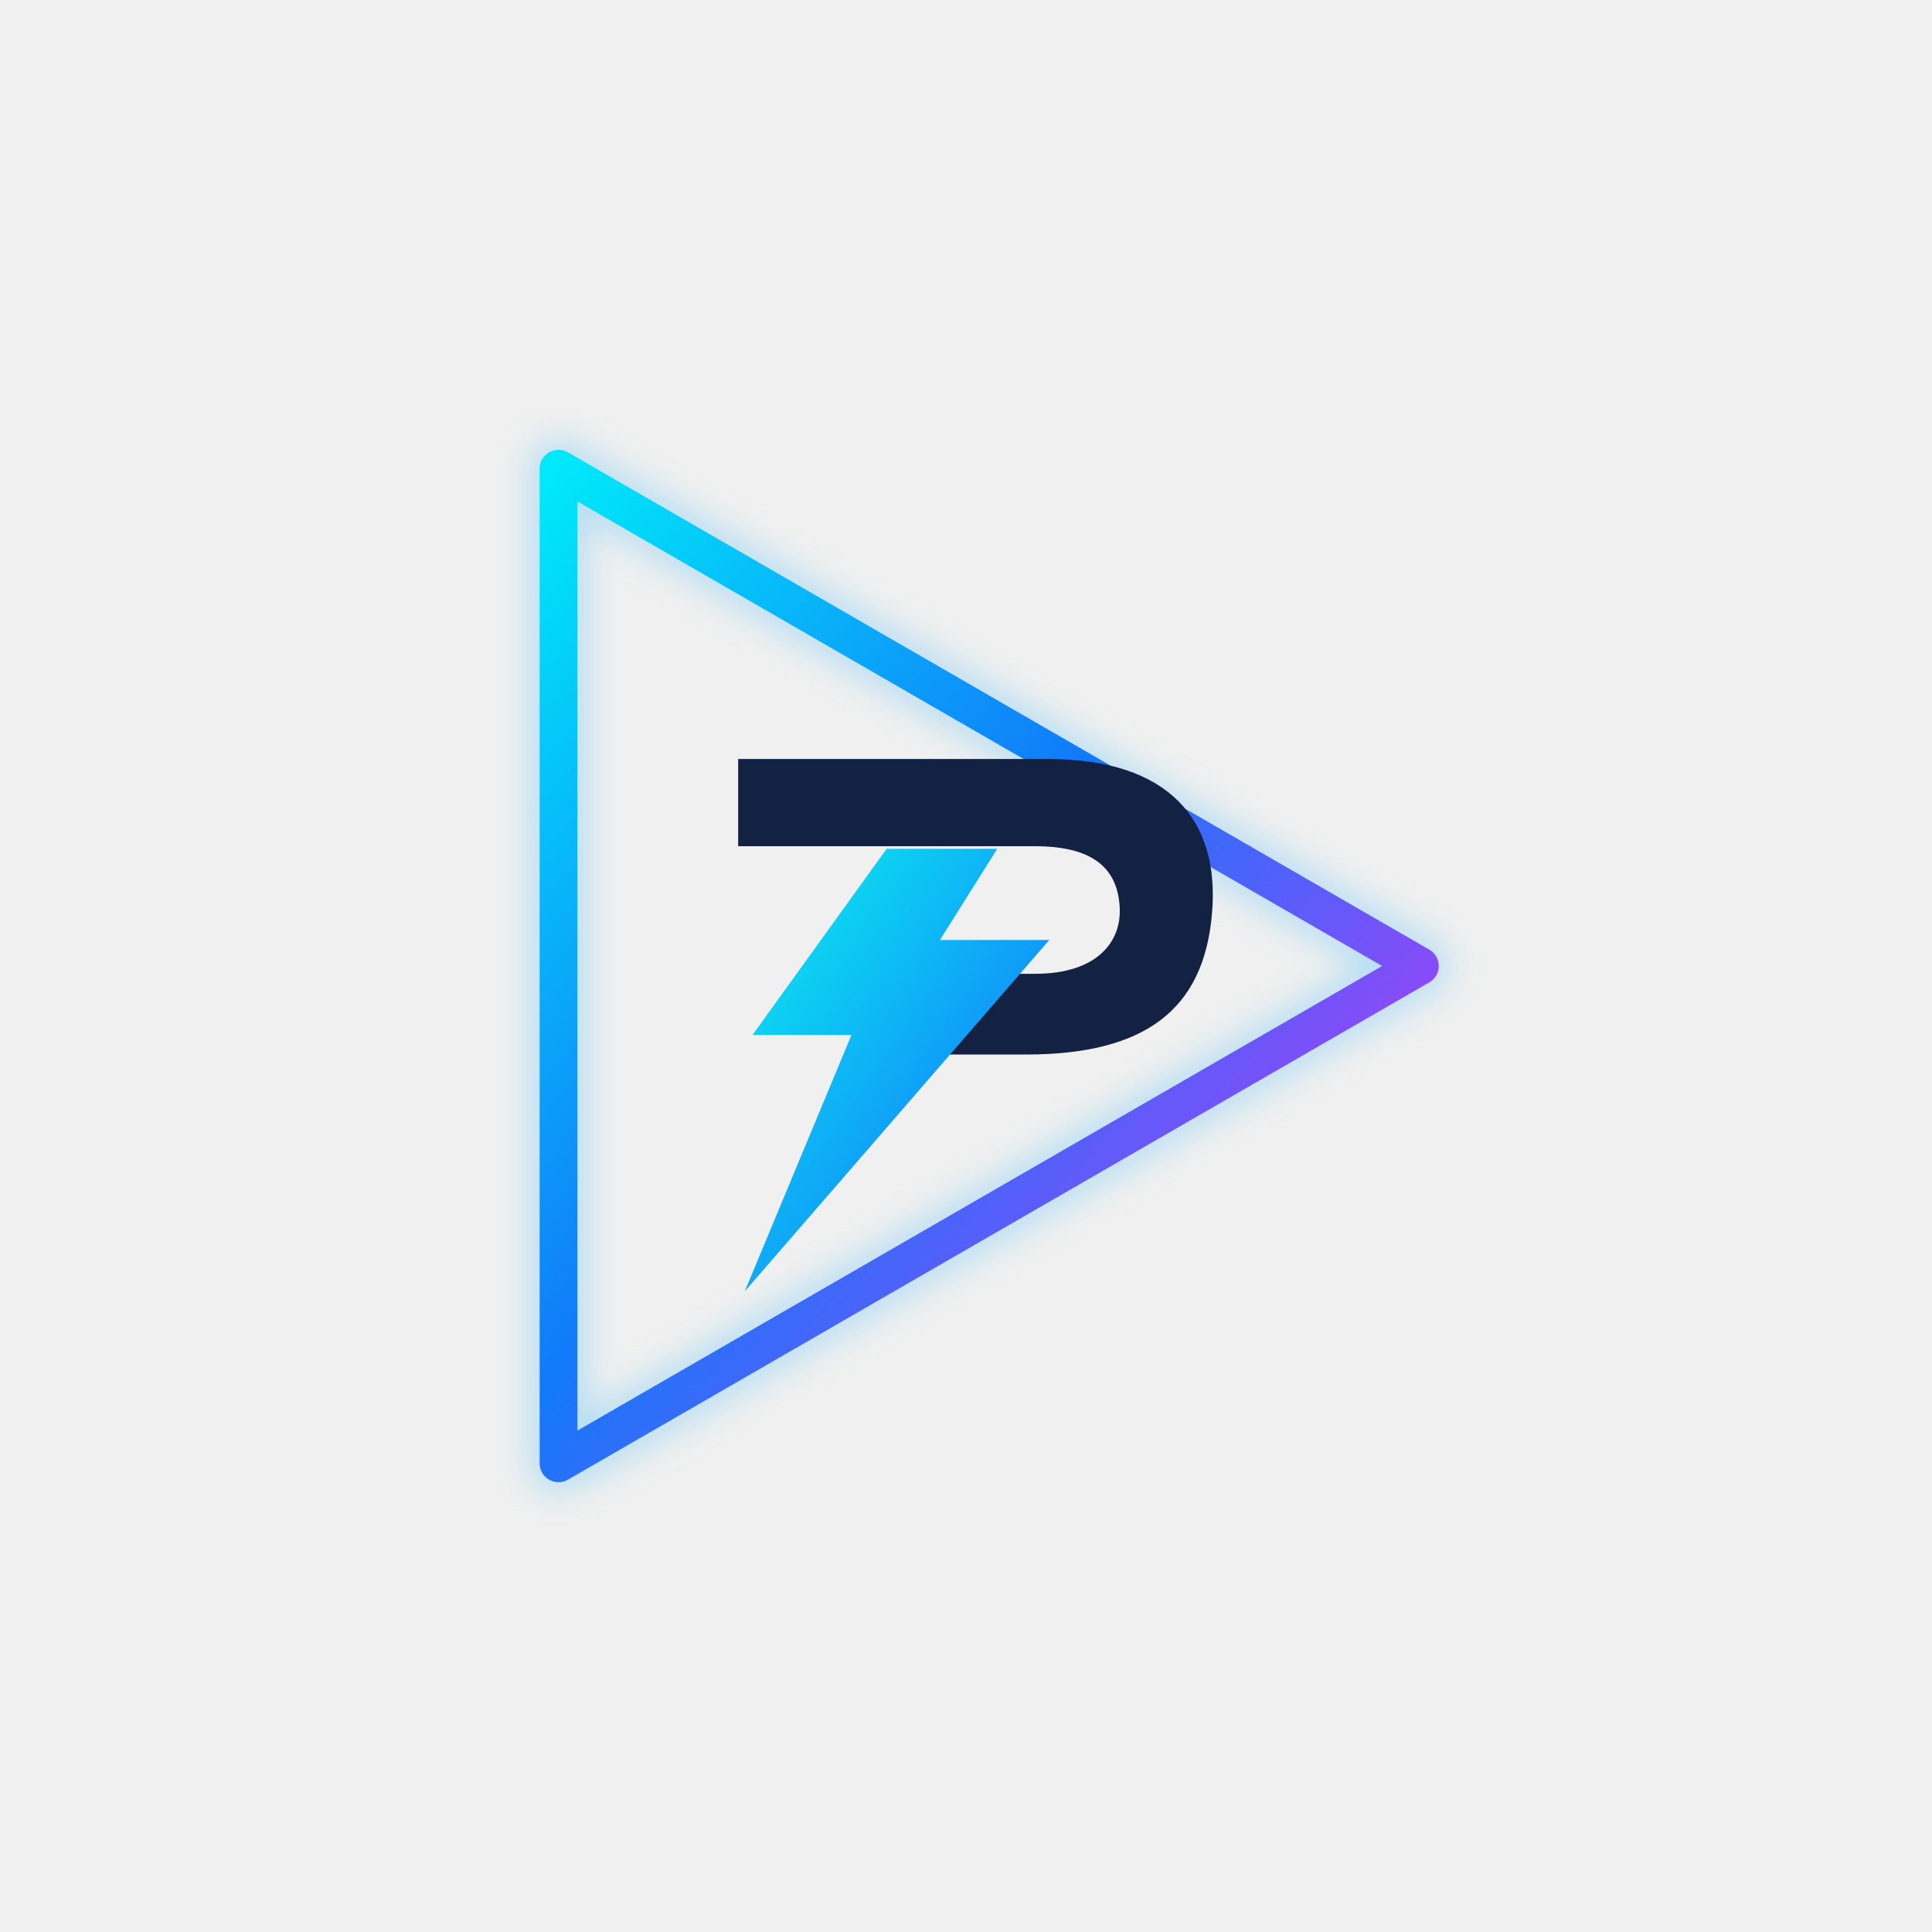
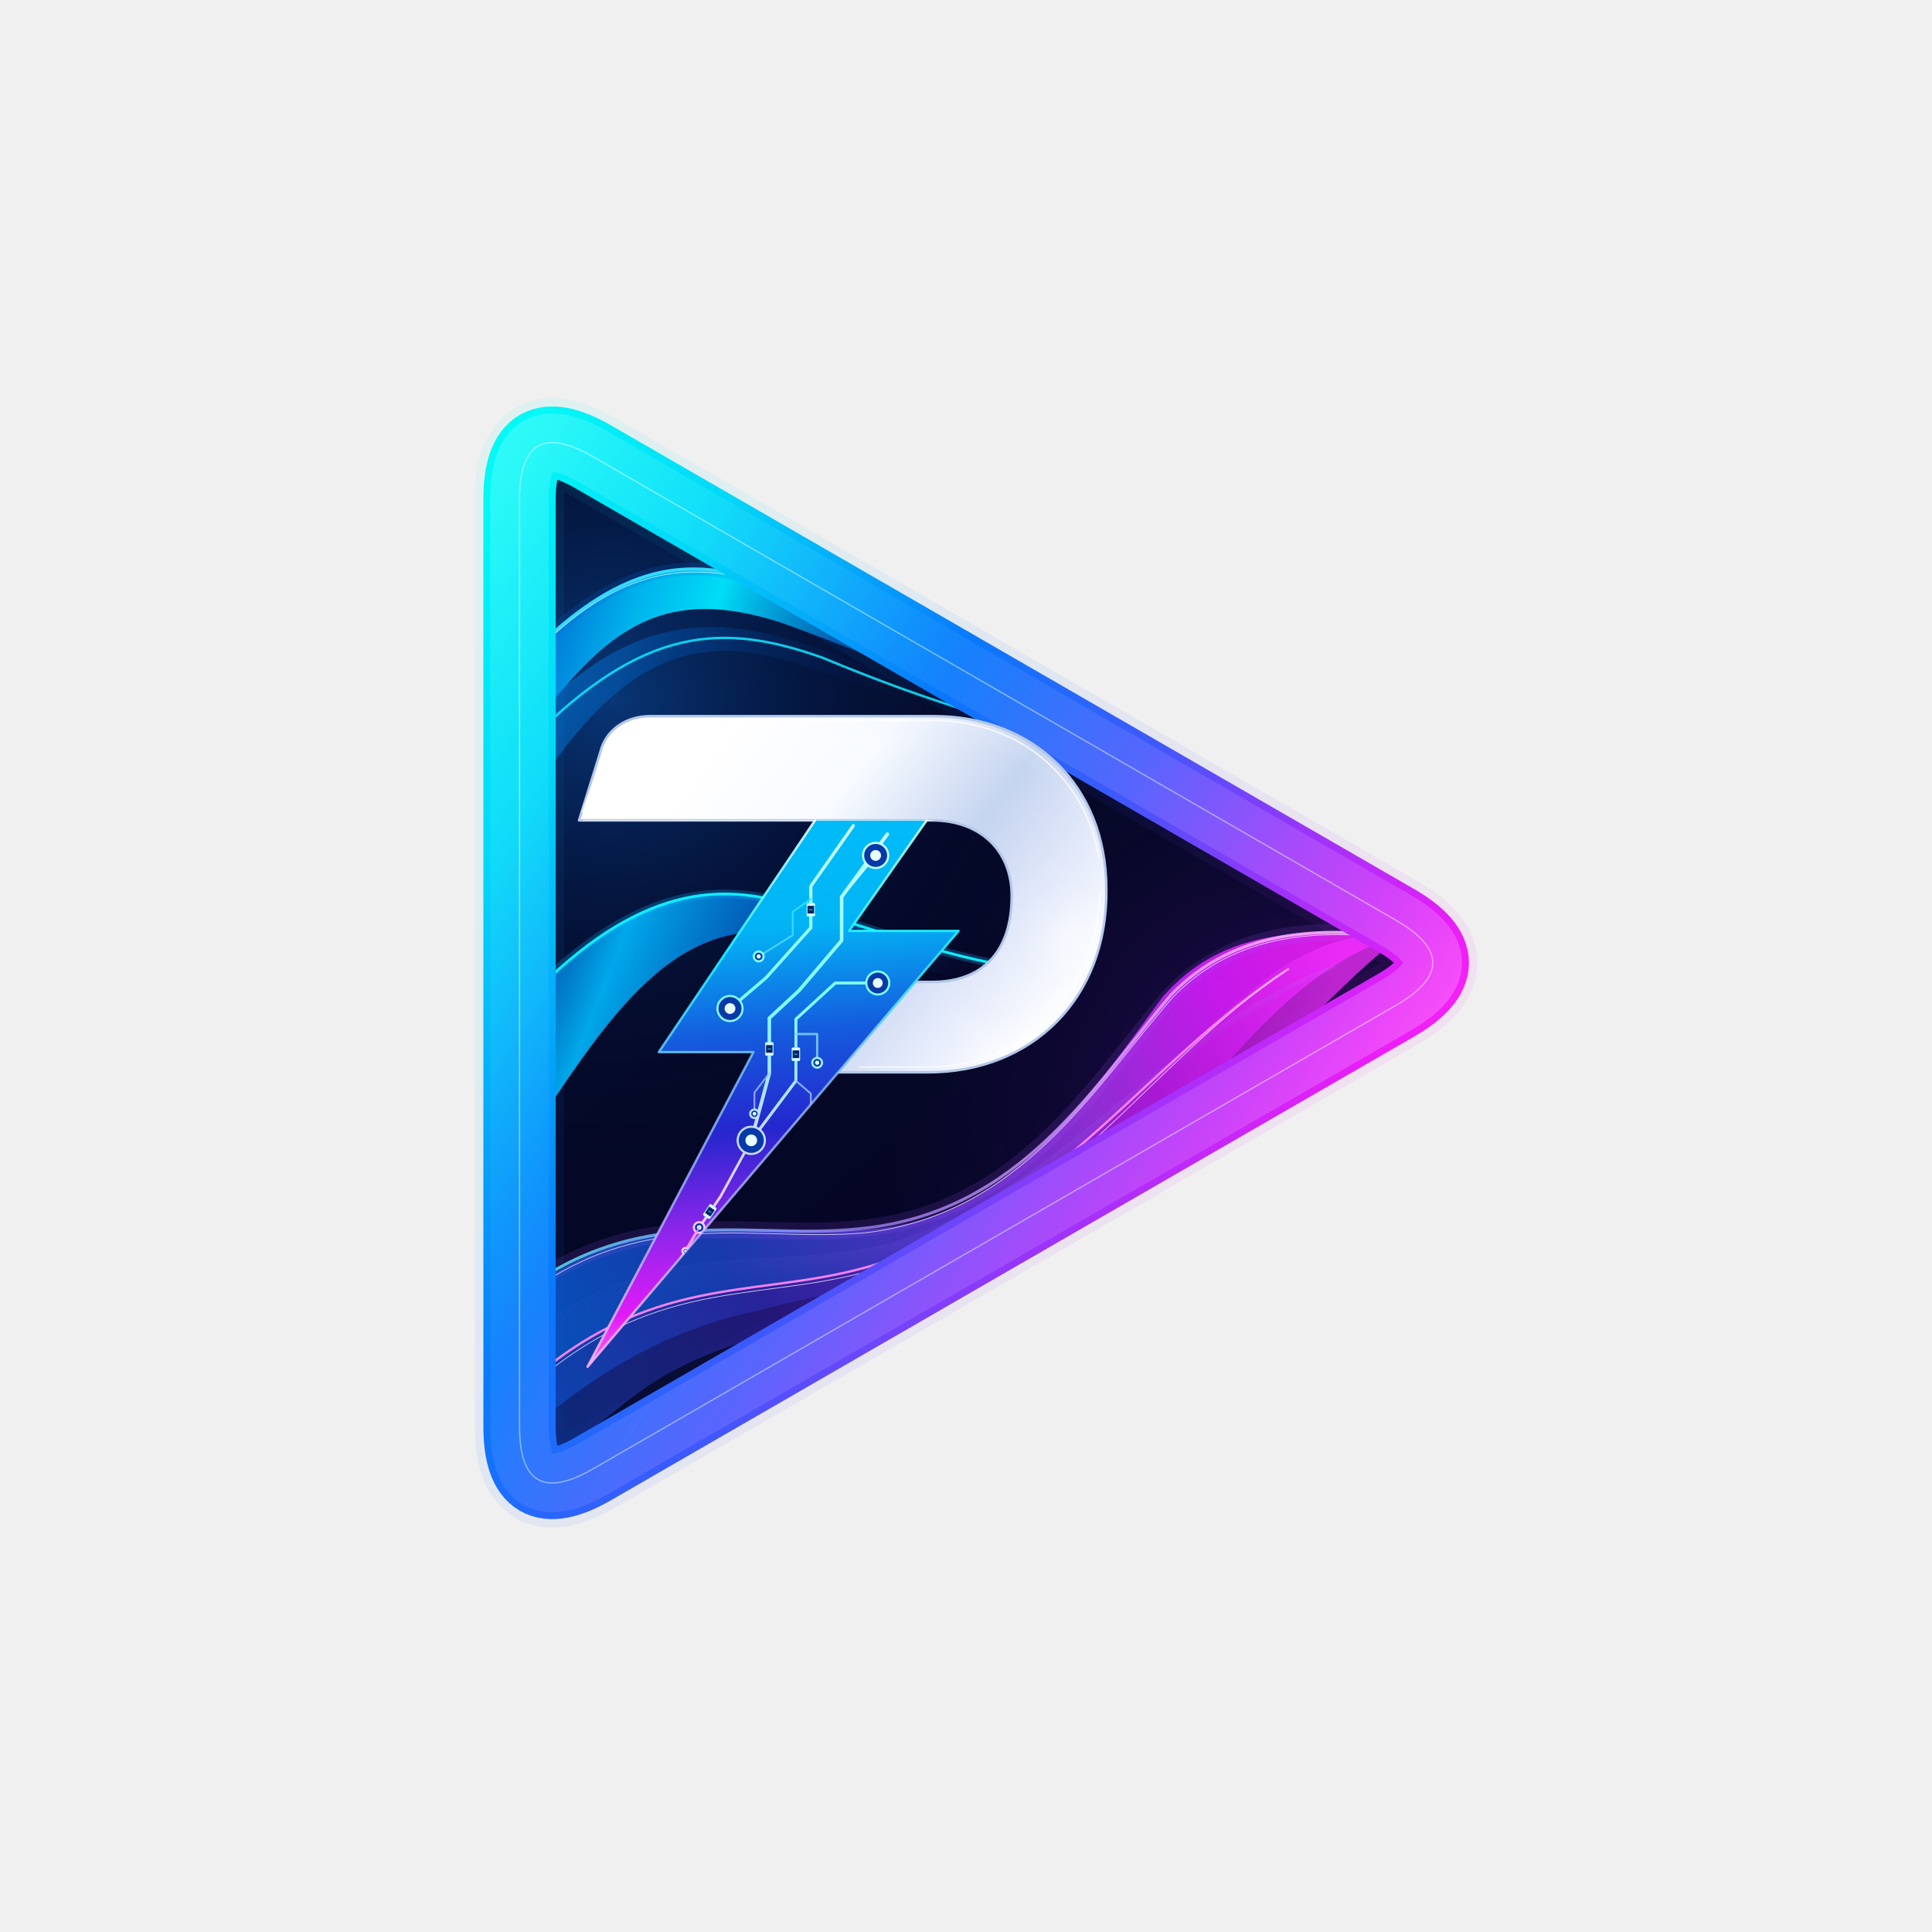
<svg xmlns="http://www.w3.org/2000/svg" viewBox="0 0 1024 1024" width="1024" height="1024">
  <defs>
-     <linearGradient id="bluePurple" x1="0" y1="0" x2="1" y2="1">
-       <stop offset="0" stop-color="#00E8F9" />
-       <stop offset=".45" stop-color="#117AF9" />
-       <stop offset="1" stop-color="#E228F8" />
-     </linearGradient>
-     <linearGradient id="cyanBlue" x1="0" y1="0" x2="1" y2="1">
-       <stop offset="0" stop-color="#0BF2EE" />
-       <stop offset="1" stop-color="#1261FF" />
-     </linearGradient>
-     <linearGradient id="whiteSteel" x1="0" y1="0" x2="1" y2="1">
-       <stop offset="0" stop-color="#FFFFFF" />
-       <stop offset="1" stop-color="#B9DDFF" />
-     </linearGradient>
-     <linearGradient id="navy" x1="0" y1="0" x2="0" y2="1">
-       <stop offset="0" stop-color="#080D2C" />
-       <stop offset="1" stop-color="#030718" />
-     </linearGradient>
-     <filter id="glow">
-       <feGaussianBlur stdDeviation="12" />
-     </filter>
+     <linearGradient id="frameDiagonal" gradientUnits="userSpaceOnUse" x1="195" y1="150" x2="1090" y2="730">
+       <stop offset="0" stop-color="#02F9F6" stop-opacity="1" />
+       <stop offset="0.18" stop-color="#00D8F8" stop-opacity="1" />
+       <stop offset="0.43" stop-color="#0879FC" stop-opacity="1" />
+       <stop offset="0.62" stop-color="#4057FC" stop-opacity="1" />
+       <stop offset="0.77" stop-color="#9934F9" stop-opacity="1" />
+       <stop offset="0.92" stop-color="#E71EF7" stop-opacity="1" />
+       <stop offset="1" stop-color="#FF22F6" stop-opacity="1" />
+     </linearGradient>
+     <linearGradient id="frameLeft" gradientUnits="userSpaceOnUse" x1="178" y1="120" x2="187" y2="1115">
+       <stop offset="0" stop-color="#46FFFF" stop-opacity="1" />
+       <stop offset="0.33" stop-color="#00D8FB" stop-opacity="1" />
+       <stop offset="0.68" stop-color="#006FFA" stop-opacity="1" />
+       <stop offset="1" stop-color="#2C52FB" stop-opacity="1" />
+     </linearGradient>
+     <linearGradient id="frameUpper" gradientUnits="userSpaceOnUse" x1="255" y1="102" x2="1092" y2="620">
+       <stop offset="0" stop-color="#00FFFF" stop-opacity="1" />
+       <stop offset="0.34" stop-color="#078CFB" stop-opacity="1" />
+       <stop offset="0.57" stop-color="#4450FF" stop-opacity="1" />
+       <stop offset="0.79" stop-color="#B42AF9" stop-opacity="1" />
+       <stop offset="1" stop-color="#F313F7" stop-opacity="1" />
+     </linearGradient>
+     <linearGradient id="frameBottom" gradientUnits="userSpaceOnUse" x1="300" y1="1136" x2="1106" y2="652">
+       <stop offset="0" stop-color="#1467F9" stop-opacity="1" />
+       <stop offset="0.26" stop-color="#645FFD" stop-opacity="1" />
+       <stop offset="0.55" stop-color="#8D3DFC" stop-opacity="1" />
+       <stop offset="0.82" stop-color="#DE23FB" stop-opacity="1" />
+       <stop offset="1" stop-color="#FC25FA" stop-opacity="1" />
+     </linearGradient>
+     <linearGradient id="frameHighlight" gradientUnits="userSpaceOnUse" x1="187" y1="104" x2="1050" y2="710">
+       <stop offset="0" stop-color="#DFFFFF" stop-opacity="0.98" />
+       <stop offset="0.18" stop-color="#74FAFF" stop-opacity="0.75" />
+       <stop offset="0.42" stop-color="#58B9FF" stop-opacity="0.56" />
+       <stop offset="0.67" stop-color="#D6ABFF" stop-opacity="0.76" />
+       <stop offset="0.88" stop-color="#FCBAFF" stop-opacity="0.78" />
+       <stop offset="1" stop-color="#FFFFFF" stop-opacity="0.96" />
+     </linearGradient>
+     <linearGradient id="background" gradientUnits="userSpaceOnUse" x1="238" y1="170" x2="1000" y2="1110">
+       <stop offset="0" stop-color="#030D2C" stop-opacity="1" />
+       <stop offset="0.53" stop-color="#040725" stop-opacity="1" />
+       <stop offset="0.83" stop-color="#09032B" stop-opacity="1" />
+       <stop offset="1" stop-color="#1A0641" stop-opacity="1" />
+     </linearGradient>
+     <radialGradient id="lightBlue" gradientUnits="userSpaceOnUse" cx="293" cy="375" r="440">
+       <stop offset="0" stop-color="#0E69D0" stop-opacity="0.46" />
+       <stop offset="0.42" stop-color="#09479D" stop-opacity="0.2" />
+       <stop offset="1" stop-color="#050729" stop-opacity="0" />
+     </radialGradient>
+     <radialGradient id="lightPink" gradientUnits="userSpaceOnUse" cx="948" cy="768" r="430">
+       <stop offset="0" stop-color="#A416CB" stop-opacity="0.36" />
+       <stop offset="0.33" stop-color="#751DBA" stop-opacity="0.17" />
+       <stop offset="1" stop-color="#09042D" stop-opacity="0" />
+     </radialGradient>
+     <linearGradient id="waveTopFill" gradientUnits="userSpaceOnUse" x1="214" y1="288" x2="714" y2="434">
+       <stop offset="0" stop-color="#006DDF" stop-opacity="0.86" />
+       <stop offset="0.19" stop-color="#00BFF8" stop-opacity="0.93" />
+       <stop offset="0.33" stop-color="#00E1FA" stop-opacity="0.98" />
+       <stop offset="0.56" stop-color="#0474D8" stop-opacity="0.73" />
+       <stop offset="0.82" stop-color="#042B74" stop-opacity="0.38" />
+       <stop offset="1" stop-color="#020B37" stop-opacity="0" />
+     </linearGradient>
+     <linearGradient id="waveTopInner" gradientUnits="userSpaceOnUse" x1="234" y1="288" x2="620" y2="401">
+       <stop offset="0" stop-color="#0388EA" stop-opacity="0.67" />
+       <stop offset="0.32" stop-color="#0053AF" stop-opacity="0.47" />
+       <stop offset="0.6" stop-color="#052A6E" stop-opacity="0.33" />
+       <stop offset="1" stop-color="#030A31" stop-opacity="0" />
+     </linearGradient>
+     <linearGradient id="waveMiddle" gradientUnits="userSpaceOnUse" x1="220" y1="573" x2="611" y2="728">
+       <stop offset="0" stop-color="#0060D3" stop-opacity="0.65" />
+       <stop offset="0.21" stop-color="#00B5FA" stop-opacity="0.92" />
+       <stop offset="0.46" stop-color="#0274DD" stop-opacity="0.78" />
+       <stop offset="0.73" stop-color="#063C96" stop-opacity="0.37" />
+       <stop offset="1" stop-color="#070B33" stop-opacity="0" />
+     </linearGradient>
+     <linearGradient id="waveLower" gradientUnits="userSpaceOnUse" x1="224" y1="960" x2="996" y2="628">
+       <stop offset="0" stop-color="#0658CC" stop-opacity="0.88" />
+       <stop offset="0.21" stop-color="#1943C2" stop-opacity="0.85" />
+       <stop offset="0.44" stop-color="#5C39DE" stop-opacity="0.82" />
+       <stop offset="0.67" stop-color="#9C30E2" stop-opacity="0.91" />
+       <stop offset="0.84" stop-color="#CF19F5" stop-opacity="0.94" />
+       <stop offset="1" stop-color="#EE1FF5" stop-opacity="0.9" />
+     </linearGradient>
+     <linearGradient id="waveLowerDeep" gradientUnits="userSpaceOnUse" x1="229" y1="1071" x2="991" y2="655">
+       <stop offset="0" stop-color="#0F3EA7" stop-opacity="0.72" />
+       <stop offset="0.28" stop-color="#2D1C92" stop-opacity="0.82" />
+       <stop offset="0.51" stop-color="#5921B4" stop-opacity="0.86" />
+       <stop offset="0.76" stop-color="#A915D1" stop-opacity="0.81" />
+       <stop offset="1" stop-color="#F02DFC" stop-opacity="0.86" />
+     </linearGradient>
+     <linearGradient id="waveShine" gradientUnits="userSpaceOnUse" x1="230" y1="921" x2="1035" y2="603">
+       <stop offset="0" stop-color="#53E1FF" stop-opacity="0.94" />
+       <stop offset="0.35" stop-color="#A88AFF" stop-opacity="0.79" />
+       <stop offset="0.65" stop-color="#DF9AFF" stop-opacity="0.91" />
+       <stop offset="1" stop-color="#FFBAFA" stop-opacity="0.98" />
+     </linearGradient>
+     <linearGradient id="platinum" gradientUnits="userSpaceOnUse" x1="285" y1="390" x2="718" y2="725">
+       <stop offset="0" stop-color="#FFFFFF" stop-opacity="1" />
+       <stop offset="0.18" stop-color="#FFFFFF" stop-opacity="1" />
+       <stop offset="0.41" stop-color="#F7FAFF" stop-opacity="1" />
+       <stop offset="0.63" stop-color="#C5D4F0" stop-opacity="1" />
+       <stop offset="0.8" stop-color="#E8EDFC" stop-opacity="1" />
+       <stop offset="0.92" stop-color="#FFFFFF" stop-opacity="1" />
+       <stop offset="1" stop-color="#F7F9FF" stop-opacity="1" />
+     </linearGradient>
+     <linearGradient id="pSheen" gradientUnits="userSpaceOnUse" x1="315" y1="393" x2="615" y2="625">
+       <stop offset="0" stop-color="#FFFFFF" stop-opacity="0.91" />
+       <stop offset="0.33" stop-color="#FFFFFF" stop-opacity="0.2" />
+       <stop offset="0.67" stop-color="#DCE7FA" stop-opacity="0.18" />
+       <stop offset="1" stop-color="#FFFFFF" stop-opacity="0.04" />
+     </linearGradient>
+     <radialGradient id="pSheenRight" gradientUnits="userSpaceOnUse" cx="721" cy="596" r="125">
+       <stop offset="0" stop-color="#FFFFFF" stop-opacity="0.42" />
+       <stop offset="0.52" stop-color="#C2D1F2" stop-opacity="0.14" />
+       <stop offset="1" stop-color="#8C9ACD" stop-opacity="0" />
+     </radialGradient>
+     <linearGradient id="boltFill" gradientUnits="userSpaceOnUse" x1="379" y1="515" x2="420" y2="994">
+       <stop offset="0" stop-color="#00BBF8" stop-opacity="1" />
+       <stop offset="0.17" stop-color="#03B4F5" stop-opacity="1" />
+       <stop offset="0.37" stop-color="#145DDE" stop-opacity="1" />
+       <stop offset="0.56" stop-color="#2526CE" stop-opacity="1" />
+       <stop offset="0.75" stop-color="#9025EB" stop-opacity="1" />
+       <stop offset="0.9" stop-color="#E11BF6" stop-opacity="1" />
+       <stop offset="1" stop-color="#FF66FA" stop-opacity="1" />
+     </linearGradient>
+     <linearGradient id="boltRim" gradientUnits="userSpaceOnUse" x1="354" y1="508" x2="406" y2="995">
+       <stop offset="0" stop-color="#E8FFFF" stop-opacity="0.96" />
+       <stop offset="0.23" stop-color="#18F4FF" stop-opacity="1" />
+       <stop offset="0.44" stop-color="#80CDFF" stop-opacity="0.85" />
+       <stop offset="0.7" stop-color="#A5AEFF" stop-opacity="0.92" />
+       <stop offset="1" stop-color="#FFB7FC" stop-opacity="0.96" />
+     </linearGradient>
+     <linearGradient id="pcbStroke" gradientUnits="userSpaceOnUse" x1="436" y1="490" x2="391" y2="956">
+       <stop offset="0" stop-color="#CFFFFF" stop-opacity="1" />
+       <stop offset="0.34" stop-color="#79FCFF" stop-opacity="1" />
+       <stop offset="0.59" stop-color="#BCDEFF" stop-opacity="1" />
+       <stop offset="0.82" stop-color="#F1CAFF" stop-opacity="1" />
+       <stop offset="1" stop-color="#FFD1FF" stop-opacity="1" />
+     </linearGradient>
+     <linearGradient id="pcbBlue" gradientUnits="userSpaceOnUse" x1="444" y1="510" x2="411" y2="897">
+       <stop offset="0" stop-color="#09E7FF" stop-opacity="0.92" />
+       <stop offset="0.5" stop-color="#87CCFF" stop-opacity="0.85" />
+       <stop offset="1" stop-color="#FF77FB" stop-opacity="0.76" />
+     </linearGradient>
+     <clipPath id="frameInteriorClip">
+       <path d="M 207 188 L 207 1060 Q 207 1140 276.282 1100 L 1031.456 664 Q 1100.738 624 1031.456 584 L 276.282 148 Q 207 108 207 188 Z" fill="#FFFFFF" />
+     </clipPath>
+     <clipPath id="pLetterClip">
+       <path d="M 330 392 L 597 392 C 689 392 759 456 759 555 C 760 658 689 727 591 727 L 506.788 727 L 579.141 642 L 595 642 C 644 642 670 612 670 561 C 670 519 641 490 595 490 L 263 490 L 283 426 C 288 405 307 392 330 392 Z" fill="#FFFFFF" />
+     </clipPath>
+     <clipPath id="boltBoundaryClip">
+       <path d="M 485 490 L 590 490 L 517 594 L 620 594 L 271 1004 L 427 708 L 338 708 Z" fill="#FFFFFF" />
+     </clipPath>
  </defs>
-   <g transform="translate(512 512) scale(0.69) translate(-512 -512)">
-     <polygon points="199,130 860.64,512 199,894" fill="none" stroke="#18ABFF" stroke-width="45" stroke-linejoin="round" opacity=".25" filter="url(#glow)" />
-     <polygon points="199,130 860.64,512 199,894" fill="none" stroke="url(#bluePurple)" stroke-width="29" stroke-linejoin="round" />
-     <path d="M337 353 H575 C668 353 707 400 701 471 C695 546 649 580 558 580 H479 L518 518 H565 C613 518 632 493 630 466 C628 435 607 420 565 420 H337 Z" fill="#132243" />
-     <path d="M451 422 L348 565 H424 L342 762 L576 492 H492 L536 422 Z" fill="url(#cyanBlue)" />
+   <g transform="translate(512 512) scale(0.563445) translate(-627 -627)">
+     <g id="play-frame">
+       <path d="M 207 188 L 207 1060 Q 207 1140 276.282 1100 L 1031.456 664 Q 1100.738 624 1031.456 584 L 276.282 148 Q 207 108 207 188 Z" fill="url(#background)" stroke="none" />
+       <path d="M 207 188 L 207 1060 Q 207 1140 276.282 1100 L 1031.456 664 Q 1100.738 624 1031.456 584 L 276.282 148 Q 207 108 207 188 Z" fill="none" stroke="url(#frameDiagonal)" stroke-width="84" stroke-opacity=".07" stroke-linejoin="round" />
+     </g>
+     <g id="interior-waves" clip-path="url(#frameInteriorClip)">
+       <rect x="210" y="140" width="870" height="1010" fill="url(#lightBlue)" />
+       <rect x="210" y="140" width="870" height="1010" fill="url(#lightPink)" />
+       <path d="M 215 336 C 301 248 358 246 411 259 C 543 283 622 349 773 424 C 645 385 568 345 453 304 C 347 270 290 303 215 410 Z" fill="url(#waveTopFill)" />
+       <path d="M 214 398 C 314 292 395 294 498 332 C 583 367 678 396 740 417 C 627 399 530 362 463 341 C 359 309 293 350 215 471 Z" fill="url(#waveTopInner)" opacity=".90" />
+       <path d="M 218 332 C 300 251 357 247 411 258 C 538 284 634 355 768 421" fill="none" stroke="#0069D8" stroke-width="12" stroke-opacity="0.19" stroke-linecap="round" stroke-linejoin="round" />
+       <path d="M 218 333 C 300 251 357 247 411 258 C 538 284 634 355 768 421" fill="none" stroke="#38DEFF" stroke-width="3.0" stroke-opacity="0.95" stroke-linecap="round" stroke-linejoin="round" />
+       <path d="M 219 335 C 298 253 359 251 410 260 C 541 286 633 353 769 423" fill="none" stroke="#C6FFFF" stroke-width="0.72" stroke-opacity="0.83" stroke-linecap="round" stroke-linejoin="round" />
+       <path d="M 216 416 C 324 306 399 304 492 337 C 600 382 671 400 746 419" fill="none" stroke="#10E7FF" stroke-width="2.3" stroke-opacity="0.86" stroke-linecap="round" stroke-linejoin="round" />
+       <path d="M 214 663 C 315 549 395 550 466 569 C 558 594 624 632 716 635 C 586 657 524 596 454 596 C 345 582 284 687 214 790 Z" fill="url(#waveMiddle)" />
+       <path d="M 215 656 C 319 550 397 548 468 571 C 558 597 629 628 715 632" fill="none" stroke="#0AB4FF" stroke-width="8" stroke-opacity="0.25" stroke-linecap="round" stroke-linejoin="round" />
+       <path d="M 215 658 C 319 550 397 548 468 571 C 558 597 629 628 715 632" fill="none" stroke="#0FF5FF" stroke-width="2.6" stroke-opacity="0.94" stroke-linecap="round" stroke-linejoin="round" />
+       <path d="M 218 930 C 325 853 426 881 533 875 C 666 866 740 754 812 656 C 870 590 946 592 1033 599 C 916 634 847 764 756 846 C 665 922 550 918 433 951 C 335 970 264 1023 218 1062 Z" fill="url(#waveLower)" />
+       <path d="M 218 1015 C 340 910 437 943 550 906 C 708 860 795 721 920 631 C 975 596 1007 597 1034 600 C 880 727 837 844 681 920 C 568 975 430 942 310 1035 C 260 1075 241 1091 217 1081 Z" fill="url(#waveLowerDeep)" opacity=".89" />
+       <path d="M 218 927 C 330 850 430 885 528 874 C 679 859 748 738 820 654 C 881 591 962 591 1030 599" fill="none" stroke="#A84FFC" stroke-width="16" stroke-opacity="0.14" stroke-linecap="round" stroke-linejoin="round" />
+       <path d="M 218 927 C 330 850 430 885 528 874 C 679 859 748 738 820 654 C 881 591 962 591 1030 599" fill="none" stroke="url(#waveShine)" stroke-width="2.8" stroke-opacity="0.92" stroke-linecap="round" stroke-linejoin="round" />
+       <path d="M 219 932 C 331 853 430 887 532 878 C 678 861 748 741 821 657 C 881 594 963 593 1030 601" fill="none" stroke="#FFFFFF" stroke-width="0.75" stroke-opacity="0.68" stroke-linecap="round" stroke-linejoin="round" />
+       <path d="M 215 1019 C 340 910 437 943 551 905 C 710 857 798 716 930 630" fill="none" stroke="#FF87FB" stroke-width="2.2" stroke-opacity="0.94" stroke-linecap="round" stroke-linejoin="round" />
+       <path d="M 218 1022 C 341 914 440 946 552 909 C 716 862 800 718 928 631" fill="none" stroke="#FFE4FF" stroke-width="0.75" stroke-opacity="0.78" stroke-linecap="round" stroke-linejoin="round" />
+       <path d="M 229.00 965.00 C 350.00 881.00 442.00 915.00 552.00 889.00 C 710.00 846.00 802 692.00 974 626.00" fill="none" stroke="#AE85F6" stroke-width="0.42" stroke-opacity="0.14" stroke-linecap="round" stroke-linejoin="round" />
+       <path d="M 229.74 968.20 C 350.64 882.60 442.32 916.28 552.70 889.64 C 710.32 846.32 802 692.96 974 626.32" fill="none" stroke="#AE85F6" stroke-width="0.42" stroke-opacity="0.132" stroke-linecap="round" stroke-linejoin="round" />
+       <path d="M 230.47 971.40 C 351.28 884.20 442.64 917.56 553.41 890.28 C 710.64 846.64 802 693.92 974 626.64" fill="none" stroke="#AE85F6" stroke-width="0.42" stroke-opacity="0.124" stroke-linecap="round" stroke-linejoin="round" />
+       <path d="M 231.21 974.60 C 351.92 885.80 442.96 918.84 554.11 890.92 C 710.96 846.96 802 694.88 974 626.96" fill="none" stroke="#AE85F6" stroke-width="0.42" stroke-opacity="0.116" stroke-linecap="round" stroke-linejoin="round" />
+       <path d="M 231.94 977.80 C 352.56 887.40 443.28 920.12 554.82 891.56 C 711.28 847.28 802 695.84 974 627.28" fill="none" stroke="#AE85F6" stroke-width="0.42" stroke-opacity="0.108" stroke-linecap="round" stroke-linejoin="round" />
+       <path d="M 232.68 981.00 C 353.20 889.00 443.60 921.40 555.52 892.20 C 711.60 847.60 802 696.80 974 627.60" fill="none" stroke="#AE85F6" stroke-width="0.42" stroke-opacity="0.1" stroke-linecap="round" stroke-linejoin="round" />
+       <path d="M 233.42 984.20 C 353.84 890.60 443.92 922.68 556.22 892.84 C 711.92 847.92 802 697.76 974 627.92" fill="none" stroke="#AE85F6" stroke-width="0.42" stroke-opacity="0.092" stroke-linecap="round" stroke-linejoin="round" />
+       <path d="M 234.15 987.40 C 354.48 892.20 444.24 923.96 556.93 893.48 C 712.24 848.24 802 698.72 974 628.24" fill="none" stroke="#AE85F6" stroke-width="0.42" stroke-opacity="0.084" stroke-linecap="round" stroke-linejoin="round" />
+       <path d="M 234.89 990.60 C 355.12 893.80 444.56 925.24 557.63 894.12 C 712.56 848.56 802 699.68 974 628.56" fill="none" stroke="#AE85F6" stroke-width="0.42" stroke-opacity="0.076" stroke-linecap="round" stroke-linejoin="round" />
+       <path d="M 235.62 993.80 C 355.76 895.40 444.88 926.52 558.34 894.76 C 712.88 848.88 802 700.64 974 628.88" fill="none" stroke="#AE85F6" stroke-width="0.42" stroke-opacity="0.068" stroke-linecap="round" stroke-linejoin="round" />
+       <path d="M 236.36 997.00 C 356.40 897.00 445.20 927.80 559.04 895.40 C 713.20 849.20 802 701.60 974 629.20" fill="none" stroke="#AE85F6" stroke-width="0.42" stroke-opacity="0.06" stroke-linecap="round" stroke-linejoin="round" />
+       <path d="M 237.10 1000.20 C 357.04 898.60 445.52 929.08 559.74 896.04 C 713.52 849.52 802 702.56 974 629.52" fill="none" stroke="#AE85F6" stroke-width="0.42" stroke-opacity="0.052" stroke-linecap="round" stroke-linejoin="round" />
+       <path d="M 237.83 1003.40 C 357.68 900.20 445.84 930.36 560.45 896.68 C 713.84 849.84 802 703.52 974 629.84" fill="none" stroke="#AE85F6" stroke-width="0.42" stroke-opacity="0.044" stroke-linecap="round" stroke-linejoin="round" />
+       <path d="M 238.57 1006.60 C 358.32 901.80 446.16 931.64 561.15 897.32 C 714.16 850.16 802 704.48 974 630.16" fill="none" stroke="#AE85F6" stroke-width="0.42" stroke-opacity="0.036" stroke-linecap="round" stroke-linejoin="round" />
+     </g>
+     <g id="frame-highlights" data-construction="equilateral; rounded quadratic corners; uniform centerline width=68" data-side-length="1032.000000" data-centerline-A="207.0,108.0" data-centerline-B="207.0,1140.0" data-centerline-C="1100.738217,624.000000">
+       <path d="M 207 188 L 207 1060 Q 207 1140 276.282 1100 L 1031.456 664 Q 1100.738 624 1031.456 584 L 276.282 148 Q 207 108 207 188 Z" fill="none" stroke="url(#frameDiagonal)" stroke-width="68" stroke-linejoin="round" stroke-linecap="round" />
+       <path d="M 207 188 L 207 1060 Q 207 1140 276.282 1100 L 1031.456 664 Q 1100.738 624 1031.456 584 L 276.282 148 Q 207 108 207 188 Z" fill="none" stroke="url(#frameHighlight)" stroke-width="55" stroke-opacity=".22" stroke-linejoin="round" stroke-linecap="round" />
+       <path d="M 207 188 L 207 1060 Q 207 1140 276.282 1100 L 1031.456 664 Q 1100.738 624 1031.456 584 L 276.282 148 Q 207 108 207 188 Z" fill="none" stroke="#E8FFFF" stroke-width="1.25" stroke-opacity=".46" stroke-linejoin="round" stroke-linecap="round" />
+     </g>
+     <g id="platinum-P">
+       <path d="M 330 392 L 597 392 C 689 392 759 456 759 555 C 760 658 689 727 591 727 L 506.788 727 L 579.141 642 L 595 642 C 644 642 670 612 670 561 C 670 519 641 490 595 490 L 263 490 L 283 426 C 288 405 307 392 330 392 Z" fill="url(#platinum)" stroke="#B4C7E6" stroke-width="2.4" stroke-linejoin="round" />
+       <g clip-path="url(#pLetterClip)">
+         <path d="M 288 485 L 300 424 C 309 401 327 398 358 397 L 586 397 C 682 397 725 436 748 516 C 718 448 683 418 587 411 L 330 407 C 310 408 305 437 294 486 Z" fill="url(#pSheen)" opacity=".70" />
+         <rect x="465" y="476" width="330" height="270" fill="url(#pSheenRight)" opacity=".51" />
+         <path d="M 266 482 L 287 426 C 291 407 308 395 331 396 H 595 C 681 396 740 453 752 525" fill="none" stroke="#FFFFFF" stroke-width="1.55" stroke-opacity="0.72" stroke-linecap="round" stroke-linejoin="round" />
+         <path d="M 527 722 H 591 C 685 722 750 651 753 558" fill="none" stroke="#FFFFFF" stroke-width="1.25" stroke-opacity="0.69" stroke-linecap="round" stroke-linejoin="round" />
+       </g>
+     </g>
+     <g id="circuit-lightning-bolt">
+       <path d="M 485 490 L 590 490 L 517 594 L 620 594 L 271 1004 L 427 708 L 338 708 Z" fill="url(#boltFill)" />
+       <path d="M 590 490 L 517 594 L 620 594 L 271 1004 L 427 708 L 338 708 L 485 490" fill="none" stroke="url(#boltRim)" stroke-width="2.25" stroke-opacity="0.92" stroke-linecap="round" stroke-linejoin="round" />
+       <g clip-path="url(#boltBoundaryClip)">
+         <path d="M 521 495 L 481 552 L 481 591 L 439 638 L 405 667" fill="none" stroke="url(#pcbStroke)" stroke-width="3.00" stroke-linecap="round" stroke-linejoin="round" />
+         <path d="M 553 503 L 510 562 L 510 603 L 470 650 L 442 676 L 442 728 L 425 791" fill="none" stroke="url(#pcbStroke)" stroke-width="3.30" stroke-linecap="round" stroke-linejoin="round" />
+         <path d="M 544 643 L 504 643 L 467 677 L 467 735 L 425 791" fill="none" stroke="url(#pcbStroke)" stroke-width="2.80" stroke-linecap="round" stroke-linejoin="round" />
+         <path d="M 467 691 L 487 691 L 487 718" fill="none" stroke="url(#pcbBlue)" stroke-width="2.15" stroke-linecap="round" stroke-linejoin="round" />
+         <path d="M 425 791 L 396 844 L 376 873 L 331 950" fill="none" stroke="url(#pcbStroke)" stroke-width="2.45" stroke-linecap="round" stroke-linejoin="round" />
+         <path d="M 481 564 L 464 576 L 464 598 L 432 618" fill="none" stroke="url(#pcbBlue)" stroke-width="1.75" stroke-linecap="round" stroke-linejoin="round" />
+         <path d="M 510 562 L 542 523" fill="none" stroke="url(#pcbStroke)" stroke-width="2.20" stroke-linecap="round" stroke-linejoin="round" />
+         <path d="M 442 728 L 428 746 L 428 766" fill="none" stroke="url(#pcbBlue)" stroke-width="1.65" stroke-linecap="round" stroke-linejoin="round" />
+         <path d="M 467 735 L 481 747 L 481 768" fill="none" stroke="url(#pcbBlue)" stroke-width="1.75" stroke-linecap="round" stroke-linejoin="round" />
+         <circle cx="542" cy="523" r="11.80" fill="#0739A8" stroke="url(#pcbStroke)" stroke-width="2.0" />
+         <circle cx="542" cy="523" r="5.07" fill="#E8FFFF" />
+         <circle cx="405" cy="667" r="11.80" fill="#0739A8" stroke="url(#pcbStroke)" stroke-width="2.0" />
+         <circle cx="405" cy="667" r="5.07" fill="#E8FFFF" />
+         <circle cx="544" cy="643" r="10.80" fill="#0739A8" stroke="url(#pcbStroke)" stroke-width="2.0" />
+         <circle cx="544" cy="643" r="4.64" fill="#E8FFFF" />
+         <circle cx="425" cy="791" r="12.80" fill="#0739A8" stroke="url(#pcbStroke)" stroke-width="2.0" />
+         <circle cx="425" cy="791" r="5.50" fill="#E8FFFF" />
+         <circle cx="487" cy="718" r="4.60" fill="#0739A8" stroke="url(#pcbStroke)" stroke-width="2.0" />
+         <circle cx="487" cy="718" r="1.98" fill="#E8FFFF" />
+         <circle cx="432" cy="618" r="4.60" fill="#0739A8" stroke="url(#pcbStroke)" stroke-width="2.0" />
+         <circle cx="432" cy="618" r="1.98" fill="#E8FFFF" />
+         <circle cx="376" cy="873" r="5.00" fill="#0739A8" stroke="url(#pcbStroke)" stroke-width="2.0" />
+         <circle cx="376" cy="873" r="2.15" fill="#E8FFFF" />
+         <circle cx="428" cy="766" r="4.00" fill="#0739A8" stroke="url(#pcbStroke)" stroke-width="2.0" />
+         <circle cx="428" cy="766" r="1.72" fill="#E8FFFF" />
+         <circle cx="481" cy="768" r="4.10" fill="#0739A8" stroke="url(#pcbStroke)" stroke-width="2.0" />
+         <circle cx="481" cy="768" r="1.76" fill="#E8FFFF" />
+         <g id="component-R1" transform="rotate(0 481 574)">
+           <rect x="477.50" y="568.00" width="7" height="12" rx="1.1" fill="#09215D" stroke="#7DF7FF" stroke-width=".95" />
+           <rect x="477.25" y="568.00" width="7.5" height="2.4" rx=".35" fill="#DEFAFF" />
+           <rect x="477.25" y="577.60" width="7.5" height="2.4" rx=".35" fill="#DEFAFF" />
+           <path d="M 479.50 574.00 h 3.00" fill="none" stroke="#28A8EE" stroke-width=".9" />
+         </g>
+         <g id="component-R2" transform="rotate(0 442 705)">
+           <rect x="438.50" y="699.00" width="7" height="12" rx="1.1" fill="#09215D" stroke="#7DF7FF" stroke-width=".95" />
+           <rect x="438.25" y="699.00" width="7.5" height="2.4" rx=".35" fill="#DEFAFF" />
+           <rect x="438.25" y="708.60" width="7.5" height="2.4" rx=".35" fill="#DEFAFF" />
+           <path d="M 440.50 705.00 h 3.00" fill="none" stroke="#28A8EE" stroke-width=".9" />
+         </g>
+         <g id="component-R3" transform="rotate(0 467 710)">
+           <rect x="463.50" y="704.00" width="7" height="12" rx="1.1" fill="#09215D" stroke="#7DF7FF" stroke-width=".95" />
+           <rect x="463.25" y="704.00" width="7.5" height="2.4" rx=".35" fill="#DEFAFF" />
+           <rect x="463.25" y="713.60" width="7.5" height="2.4" rx=".35" fill="#DEFAFF" />
+           <path d="M 465.50 710.00 h 3.00" fill="none" stroke="#28A8EE" stroke-width=".9" />
+         </g>
+         <g id="component-R4" transform="rotate(34 386 858)">
+           <rect x="382.50" y="852.00" width="7" height="12" rx="1.1" fill="#09215D" stroke="#7DF7FF" stroke-width=".95" />
+           <rect x="382.25" y="852.00" width="7.5" height="2.4" rx=".35" fill="#DEFAFF" />
+           <rect x="382.25" y="861.60" width="7.5" height="2.4" rx=".35" fill="#DEFAFF" />
+           <path d="M 384.50 858.00 h 3.00" fill="none" stroke="#28A8EE" stroke-width=".9" />
+         </g>
+         <path d="M 376 873 L 363 895" fill="none" stroke="url(#pcbBlue)" stroke-width="1.70" stroke-linecap="round" stroke-linejoin="round" />
+         <circle cx="363" cy="895" r="2.80" fill="#0739A8" stroke="url(#pcbStroke)" stroke-width="2.0" />
+         <circle cx="363" cy="895" r="1.20" fill="#E8FFFF" />
+       </g>
+     </g>
+     <path d="M 267 490 H 595" fill="none" stroke="#F9FEFF" stroke-width="0.80" stroke-opacity="0.68" stroke-linecap="round" stroke-linejoin="round" />
  </g>
</svg>
